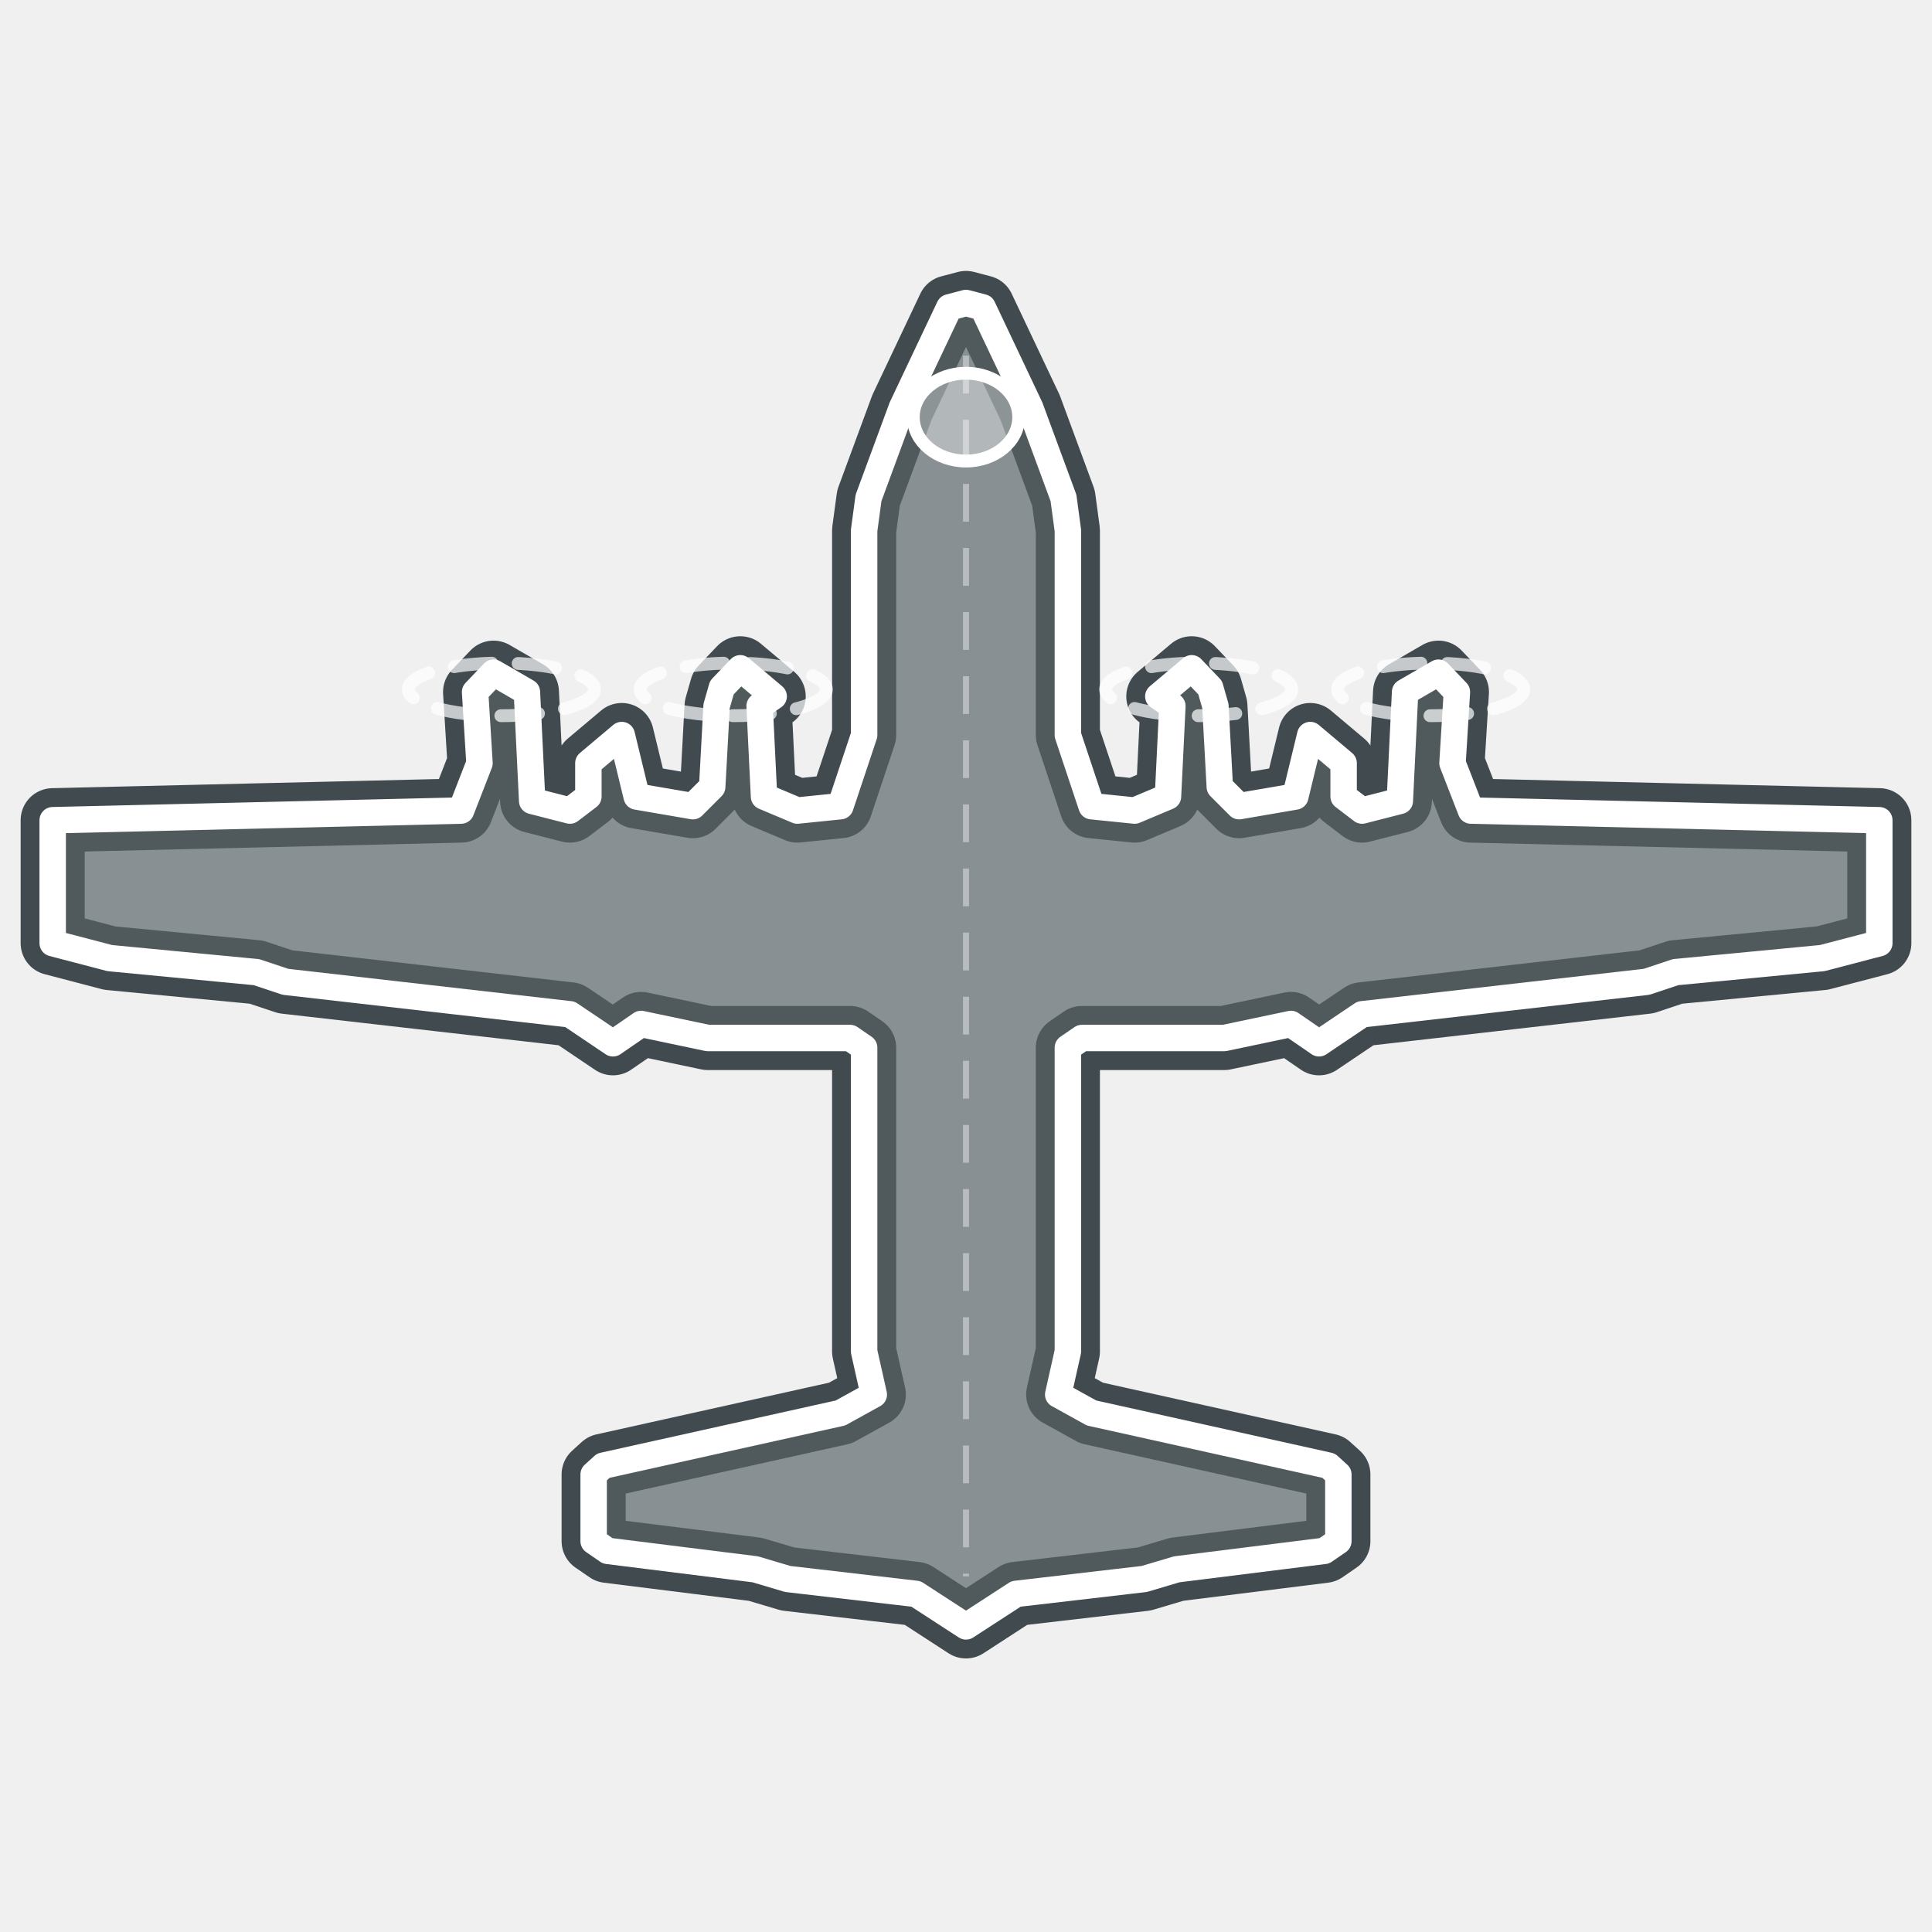
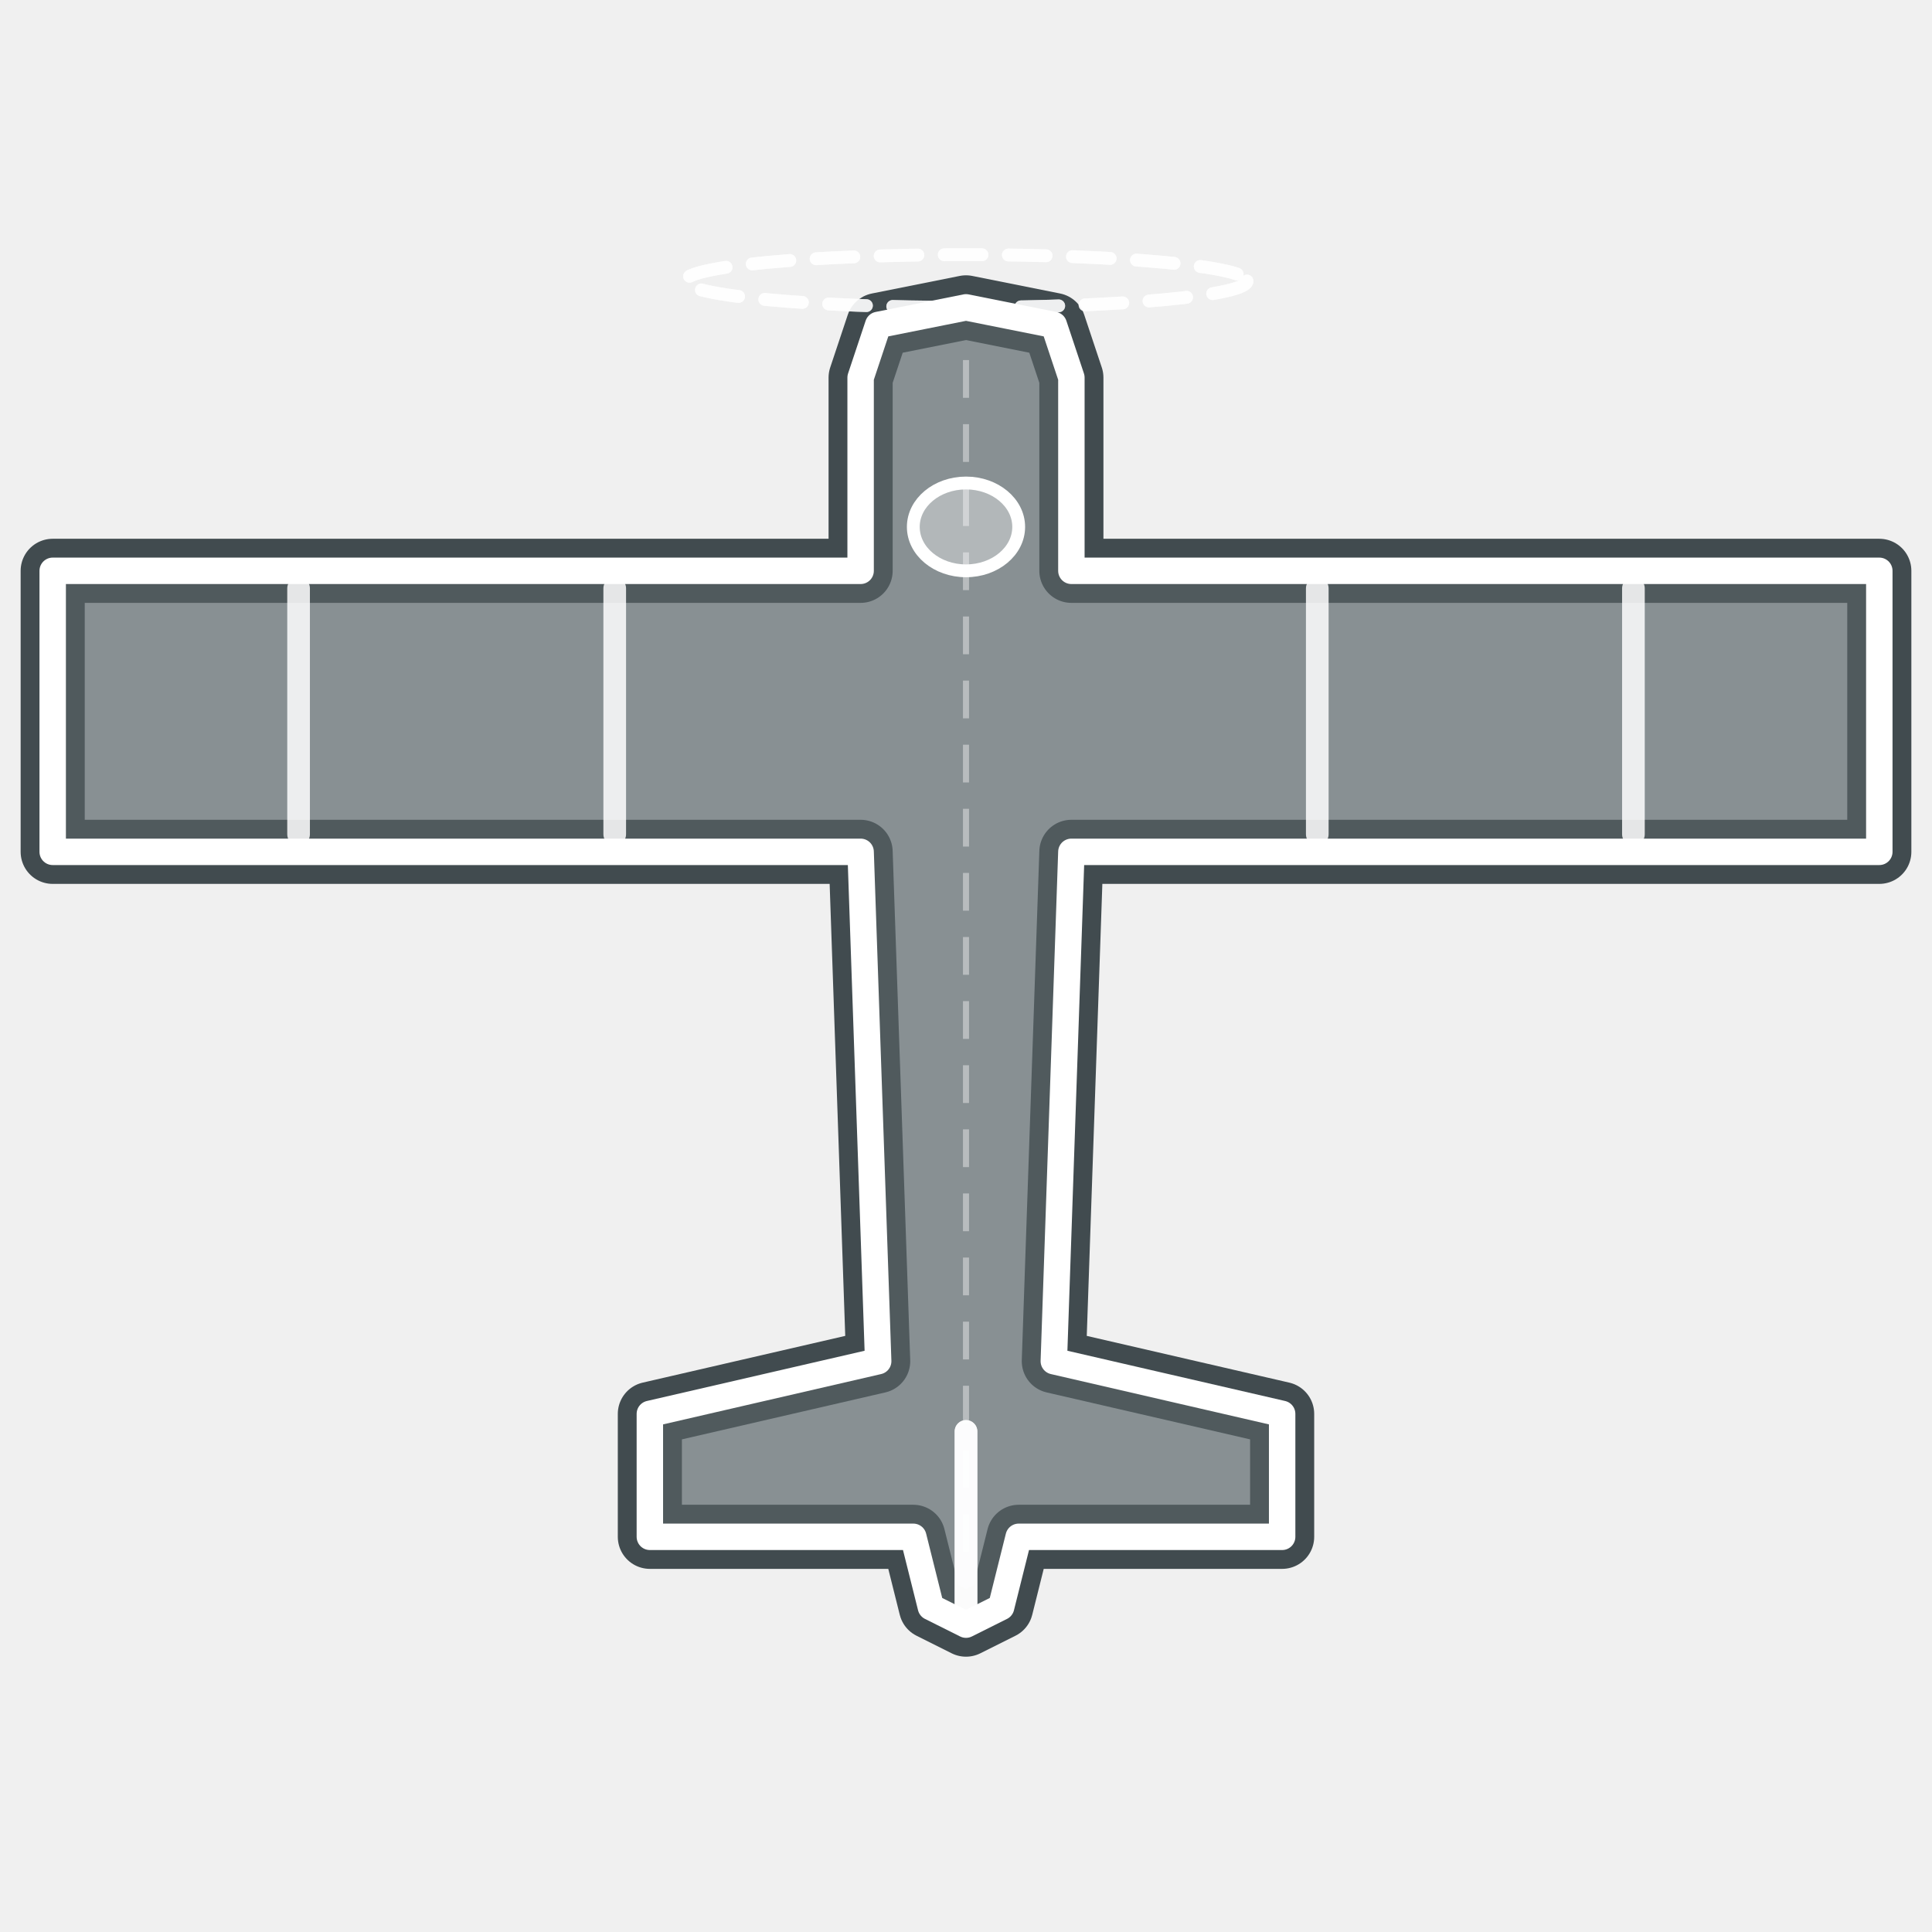
- <svg xmlns="http://www.w3.org/2000/svg" viewBox="0.00 -24.50 220.00 220.00" width="512" height="512">
-   <polygon points="110.0,10.0 111.9,10.5 117.3,21.9 121.1,32.2 121.6,35.9 121.6,59.2 124.3,67.3 129.2,67.8 133.0,66.2 133.5,55.9 131.9,54.8 135.7,51.6 137.8,53.8 138.4,55.9 138.9,65.1 141.1,67.3 147.5,66.2 149.2,59.2 153.0,62.4 153.0,66.2 155.1,67.8 159.4,66.7 160.0,54.3 163.8,52.1 165.9,54.3 165.4,62.4 167.5,67.8 214.0,68.9 214.0,82.9 207.5,84.6 190.8,86.2 187.5,87.3 155.1,91.0 150.2,94.3 147.0,92.1 139.4,93.7 123.2,93.7 121.6,94.8 121.6,129.4 120.5,134.3 124.3,136.4 151.3,142.4 152.4,143.4 152.4,151.0 150.8,152.1 134.0,154.2 130.3,155.3 115.7,157.0 110.0,160.7 110.0,160.7 104.3,157.0 89.7,155.3 86.0,154.2 69.2,152.1 67.6,151.0 67.6,143.4 68.7,142.4 95.7,136.4 99.5,134.3 98.4,129.4 98.4,94.8 96.8,93.7 80.6,93.7 73.0,92.1 69.8,94.3 64.9,91.0 32.5,87.3 29.2,86.2 12.5,84.6 6.0,82.9 6.0,68.9 52.5,67.8 54.6,62.4 54.1,54.3 56.2,52.1 60.0,54.3 60.6,66.7 64.9,67.8 67.0,66.2 67.0,62.4 70.8,59.2 72.5,66.2 78.9,67.3 81.1,65.1 81.6,55.9 82.2,53.8 84.3,51.6 88.1,54.8 86.5,55.9 87.0,66.2 90.8,67.8 95.7,67.3 98.4,59.2 98.4,35.9 98.9,32.2 102.7,21.9 108.1,10.5 110.0,10.0" fill="#0b1d24" fill-opacity="0.6" stroke="#07141a" stroke-opacity=".75" stroke-width="7.30" stroke-linejoin="round" />
-   <polygon points="110.0,10.0 111.9,10.5 117.3,21.9 121.1,32.2 121.6,35.9 121.6,59.2 124.3,67.3 129.2,67.8 133.0,66.2 133.5,55.9 131.9,54.8 135.7,51.6 137.8,53.8 138.4,55.9 138.9,65.1 141.1,67.3 147.5,66.2 149.2,59.2 153.0,62.4 153.0,66.2 155.1,67.8 159.4,66.7 160.0,54.3 163.8,52.1 165.9,54.3 165.4,62.4 167.5,67.8 214.0,68.9 214.0,82.9 207.5,84.6 190.8,86.2 187.5,87.3 155.1,91.0 150.2,94.3 147.0,92.1 139.4,93.7 123.2,93.7 121.6,94.8 121.6,129.4 120.5,134.3 124.3,136.4 151.3,142.4 152.4,143.4 152.4,151.0 150.8,152.1 134.0,154.2 130.3,155.3 115.7,157.0 110.0,160.7 110.0,160.7 104.3,157.0 89.7,155.3 86.0,154.2 69.2,152.1 67.6,151.0 67.6,143.4 68.7,142.4 95.7,136.4 99.5,134.3 98.4,129.4 98.4,94.8 96.8,93.7 80.6,93.7 73.0,92.1 69.8,94.3 64.9,91.0 32.5,87.3 29.2,86.2 12.5,84.6 6.0,82.9 6.0,68.9 52.5,67.8 54.6,62.4 54.1,54.3 56.2,52.1 60.0,54.3 60.6,66.7 64.9,67.8 67.0,66.2 67.0,62.4 70.8,59.2 72.5,66.2 78.9,67.3 81.1,65.1 81.6,55.9 82.2,53.8 84.3,51.6 88.1,54.8 86.5,55.9 87.0,66.2 90.8,67.8 95.7,67.3 98.4,59.2 98.4,35.9 98.9,32.2 102.7,21.9 108.1,10.5 110.0,10.0" fill="#ffffff" fill-opacity=".22" stroke="#ffffff" stroke-width="3.01" stroke-linejoin="round" />
-   <line x1="110" y1="16.0" x2="110" y2="155.0" stroke="#ffffff" stroke-width="0.69" stroke-dasharray="4.3 3.0" opacity=".4" />
-   <ellipse cx="136.5" cy="54" rx="10.6" ry="3" fill="none" stroke="#ffffff" stroke-width="1.46" stroke-linejoin="round" stroke-linecap="round" stroke-dasharray="4.3 3.0" opacity=".7" />
-   <ellipse cx="83.5" cy="54" rx="10.6" ry="3" fill="none" stroke="#ffffff" stroke-width="1.46" stroke-linejoin="round" stroke-linecap="round" stroke-dasharray="4.3 3.0" opacity=".7" />
-   <ellipse cx="162.9" cy="54" rx="10.6" ry="3" fill="none" stroke="#ffffff" stroke-width="1.46" stroke-linejoin="round" stroke-linecap="round" stroke-dasharray="4.3 3.0" opacity=".7" />
-   <ellipse cx="57.1" cy="54" rx="10.6" ry="3" fill="none" stroke="#ffffff" stroke-width="1.46" stroke-linejoin="round" stroke-linecap="round" stroke-dasharray="4.3 3.0" opacity=".7" />
-   <ellipse cx="110" cy="23" rx="6" ry="5" fill="#ffffff" fill-opacity=".35" stroke="#ffffff" stroke-width="1.46" />
+ <svg xmlns="http://www.w3.org/2000/svg" viewBox="0.00 -25.00 220.00 220.00" width="512" height="512">
+   <polygon points="110.0,10.0 120.0,12.0 122.0,18.0 122.0,40.0 214.0,40.0 214.0,72.0 122.0,72.0 120.0,130.0 146.0,136.0 146.0,150.0 116.0,150.0 114.0,158.0 110.0,160.0 110.0,160.0 106.0,158.0 104.0,150.0 74.0,150.0 74.0,136.0 100.0,130.0 98.0,72.0 6.0,72.0 6.0,40.0 98.0,40.0 98.0,18.0 100.0,12.0 110.0,10.0" fill="#0b1d24" fill-opacity="0.6" stroke="#07141a" stroke-opacity=".75" stroke-width="7.30" stroke-linejoin="round" />
+   <polygon points="110.0,10.0 120.0,12.0 122.0,18.0 122.0,40.0 214.0,40.0 214.0,72.0 122.0,72.0 120.0,130.0 146.0,136.0 146.0,150.0 116.0,150.0 114.0,158.0 110.0,160.0 110.0,160.0 106.0,158.0 104.0,150.0 74.0,150.0 74.0,136.0 100.0,130.0 98.0,72.0 6.0,72.0 6.0,40.0 98.0,40.0 98.0,18.0 100.0,12.0 110.0,10.0" fill="#ffffff" fill-opacity=".22" stroke="#ffffff" stroke-width="3.01" stroke-linejoin="round" />
+   <line x1="110" y1="16.0" x2="110" y2="154.0" stroke="#ffffff" stroke-width="0.69" stroke-dasharray="4.3 3.0" opacity=".4" />
+   <line x1="150" y1="42" x2="150" y2="70" stroke="#ffffff" stroke-width="2.58" stroke-linecap="round" opacity=".85" />
+   <line x1="70" y1="42" x2="70" y2="70" stroke="#ffffff" stroke-width="2.58" stroke-linecap="round" opacity=".85" />
+   <line x1="186" y1="42" x2="186" y2="70" stroke="#ffffff" stroke-width="2.58" stroke-linecap="round" opacity=".85" />
+   <line x1="34" y1="42" x2="34" y2="70" stroke="#ffffff" stroke-width="2.58" stroke-linecap="round" opacity=".85" />
+   <line x1="110" y1="138" x2="110" y2="158" stroke="#ffffff" stroke-width="2.58" stroke-linecap="round" opacity=".85" />
+   <line x1="110" y1="138" x2="110" y2="158" stroke="#ffffff" stroke-width="2.58" stroke-linecap="round" opacity=".85" />
+   <ellipse cx="110" cy="7" rx="32" ry="3" fill="none" stroke="#ffffff" stroke-width="1.46" stroke-linejoin="round" stroke-linecap="round" stroke-dasharray="4.3 3.0" opacity=".7" />
+   <ellipse cx="110" cy="7" rx="32" ry="3" fill="none" stroke="#ffffff" stroke-width="1.46" stroke-linejoin="round" stroke-linecap="round" stroke-dasharray="4.3 3.0" opacity=".7" />
+   <ellipse cx="110" cy="35" rx="6" ry="5" fill="#ffffff" fill-opacity=".35" stroke="#ffffff" stroke-width="1.46" />
</svg>
